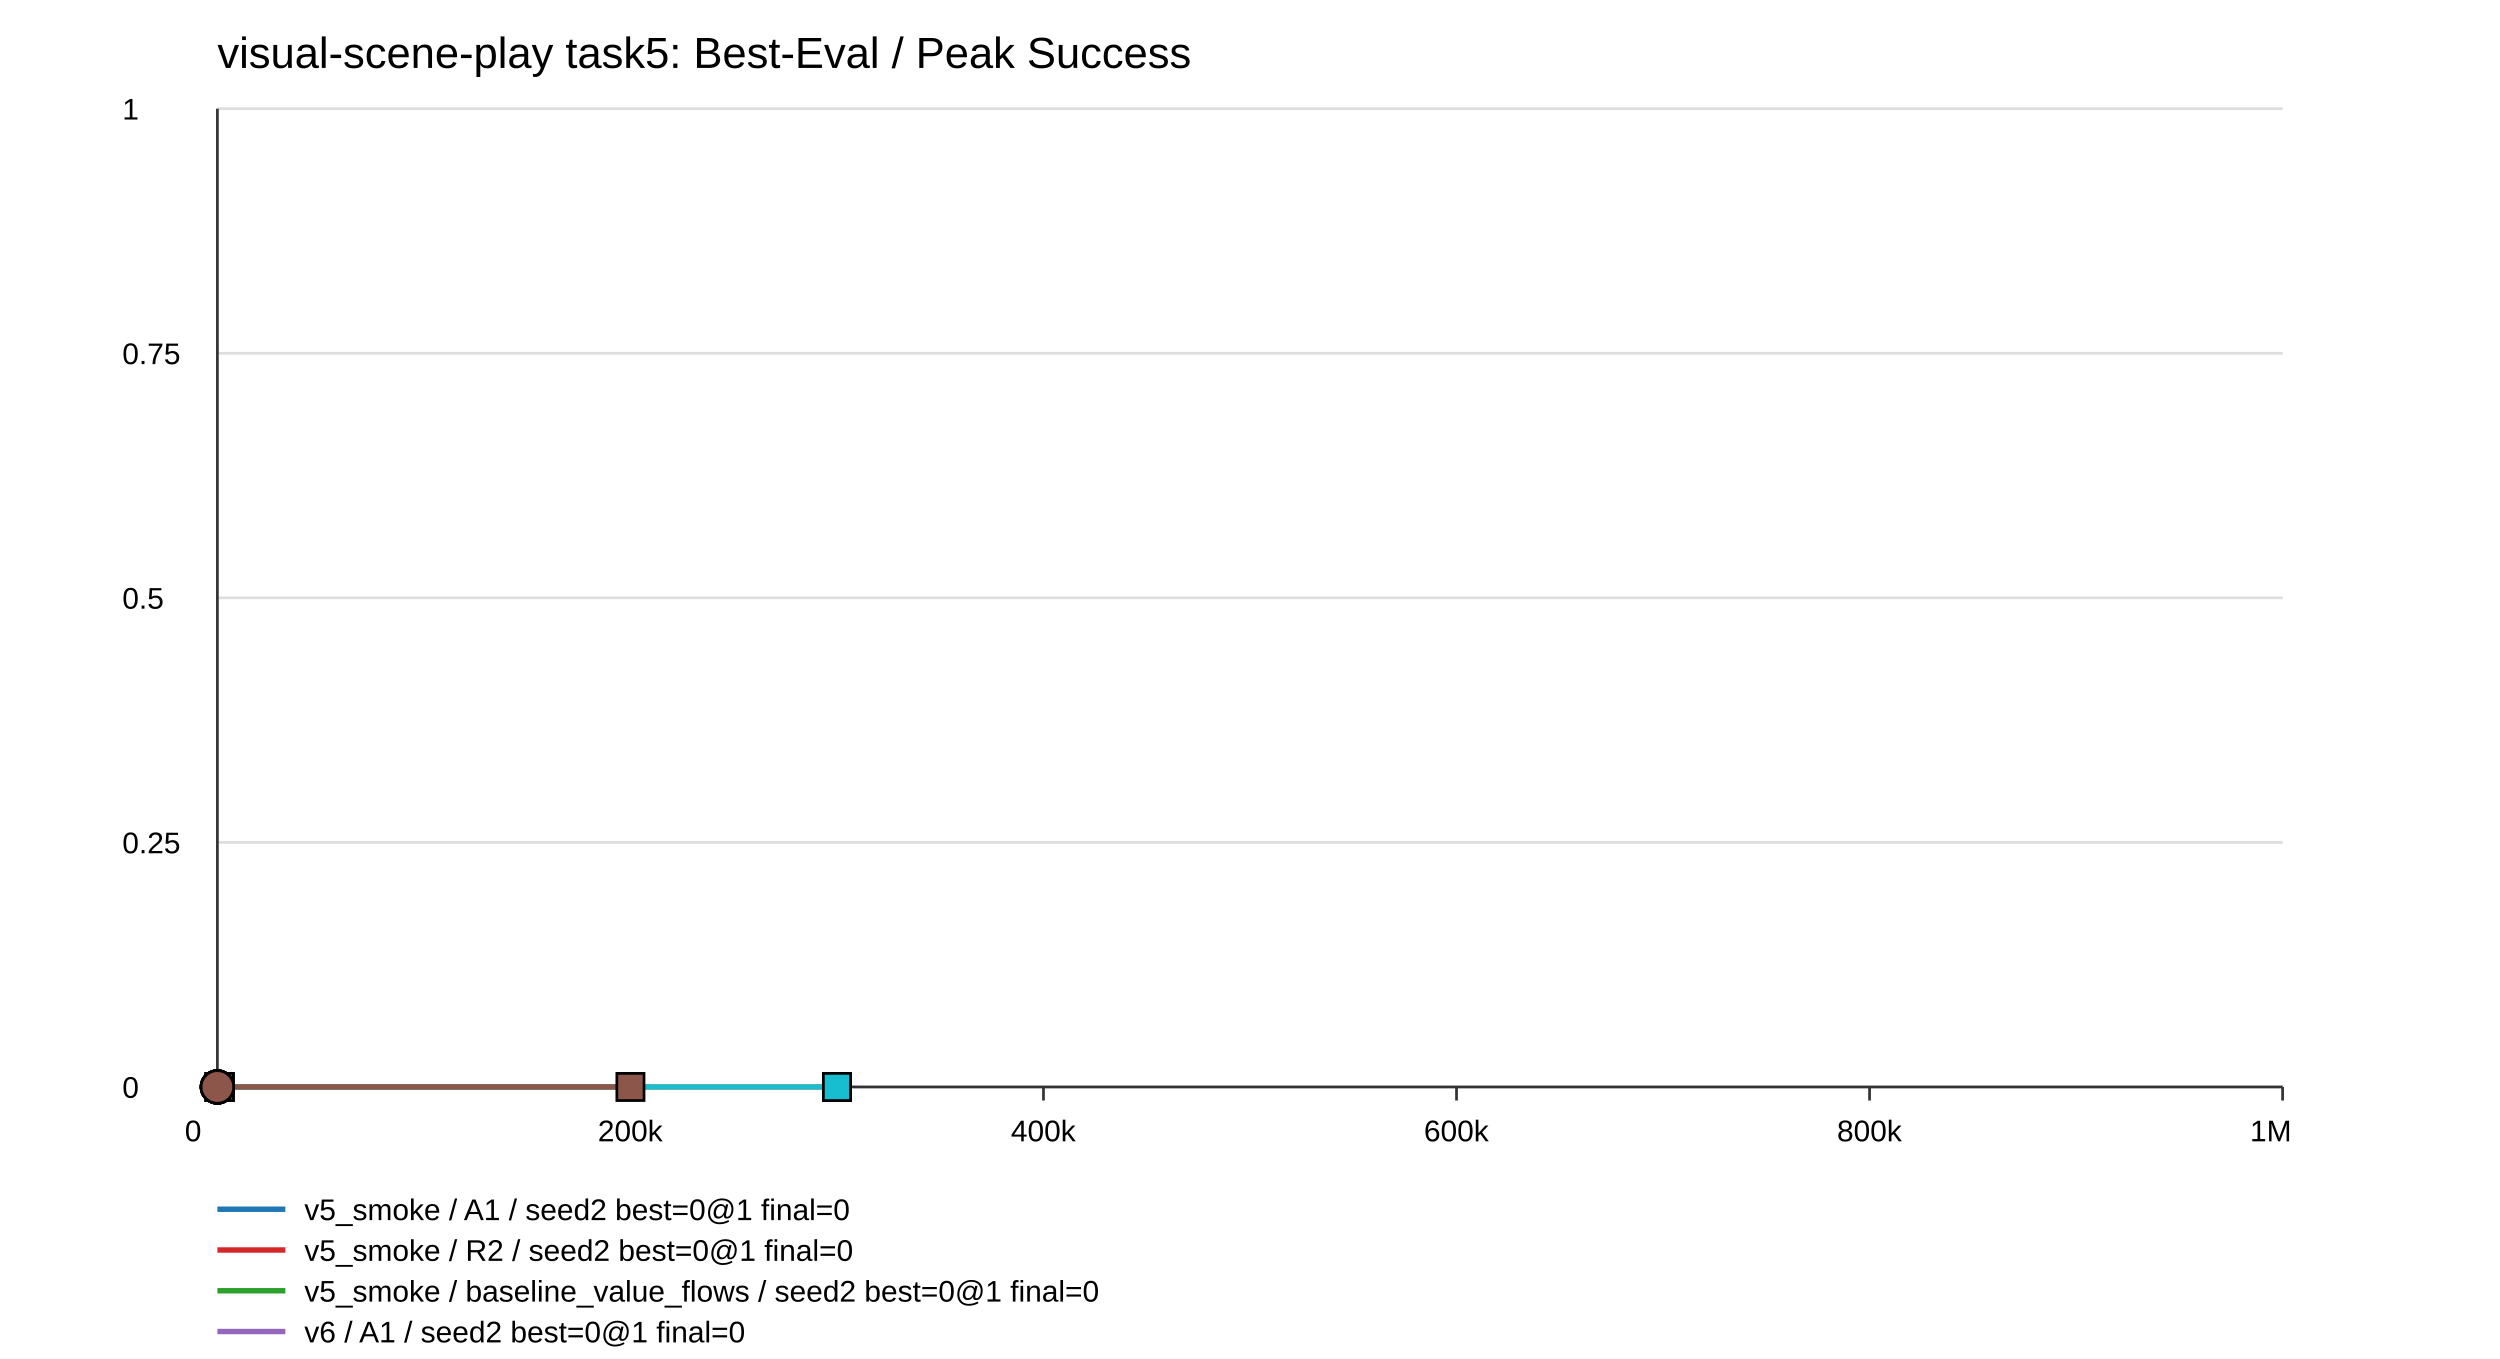
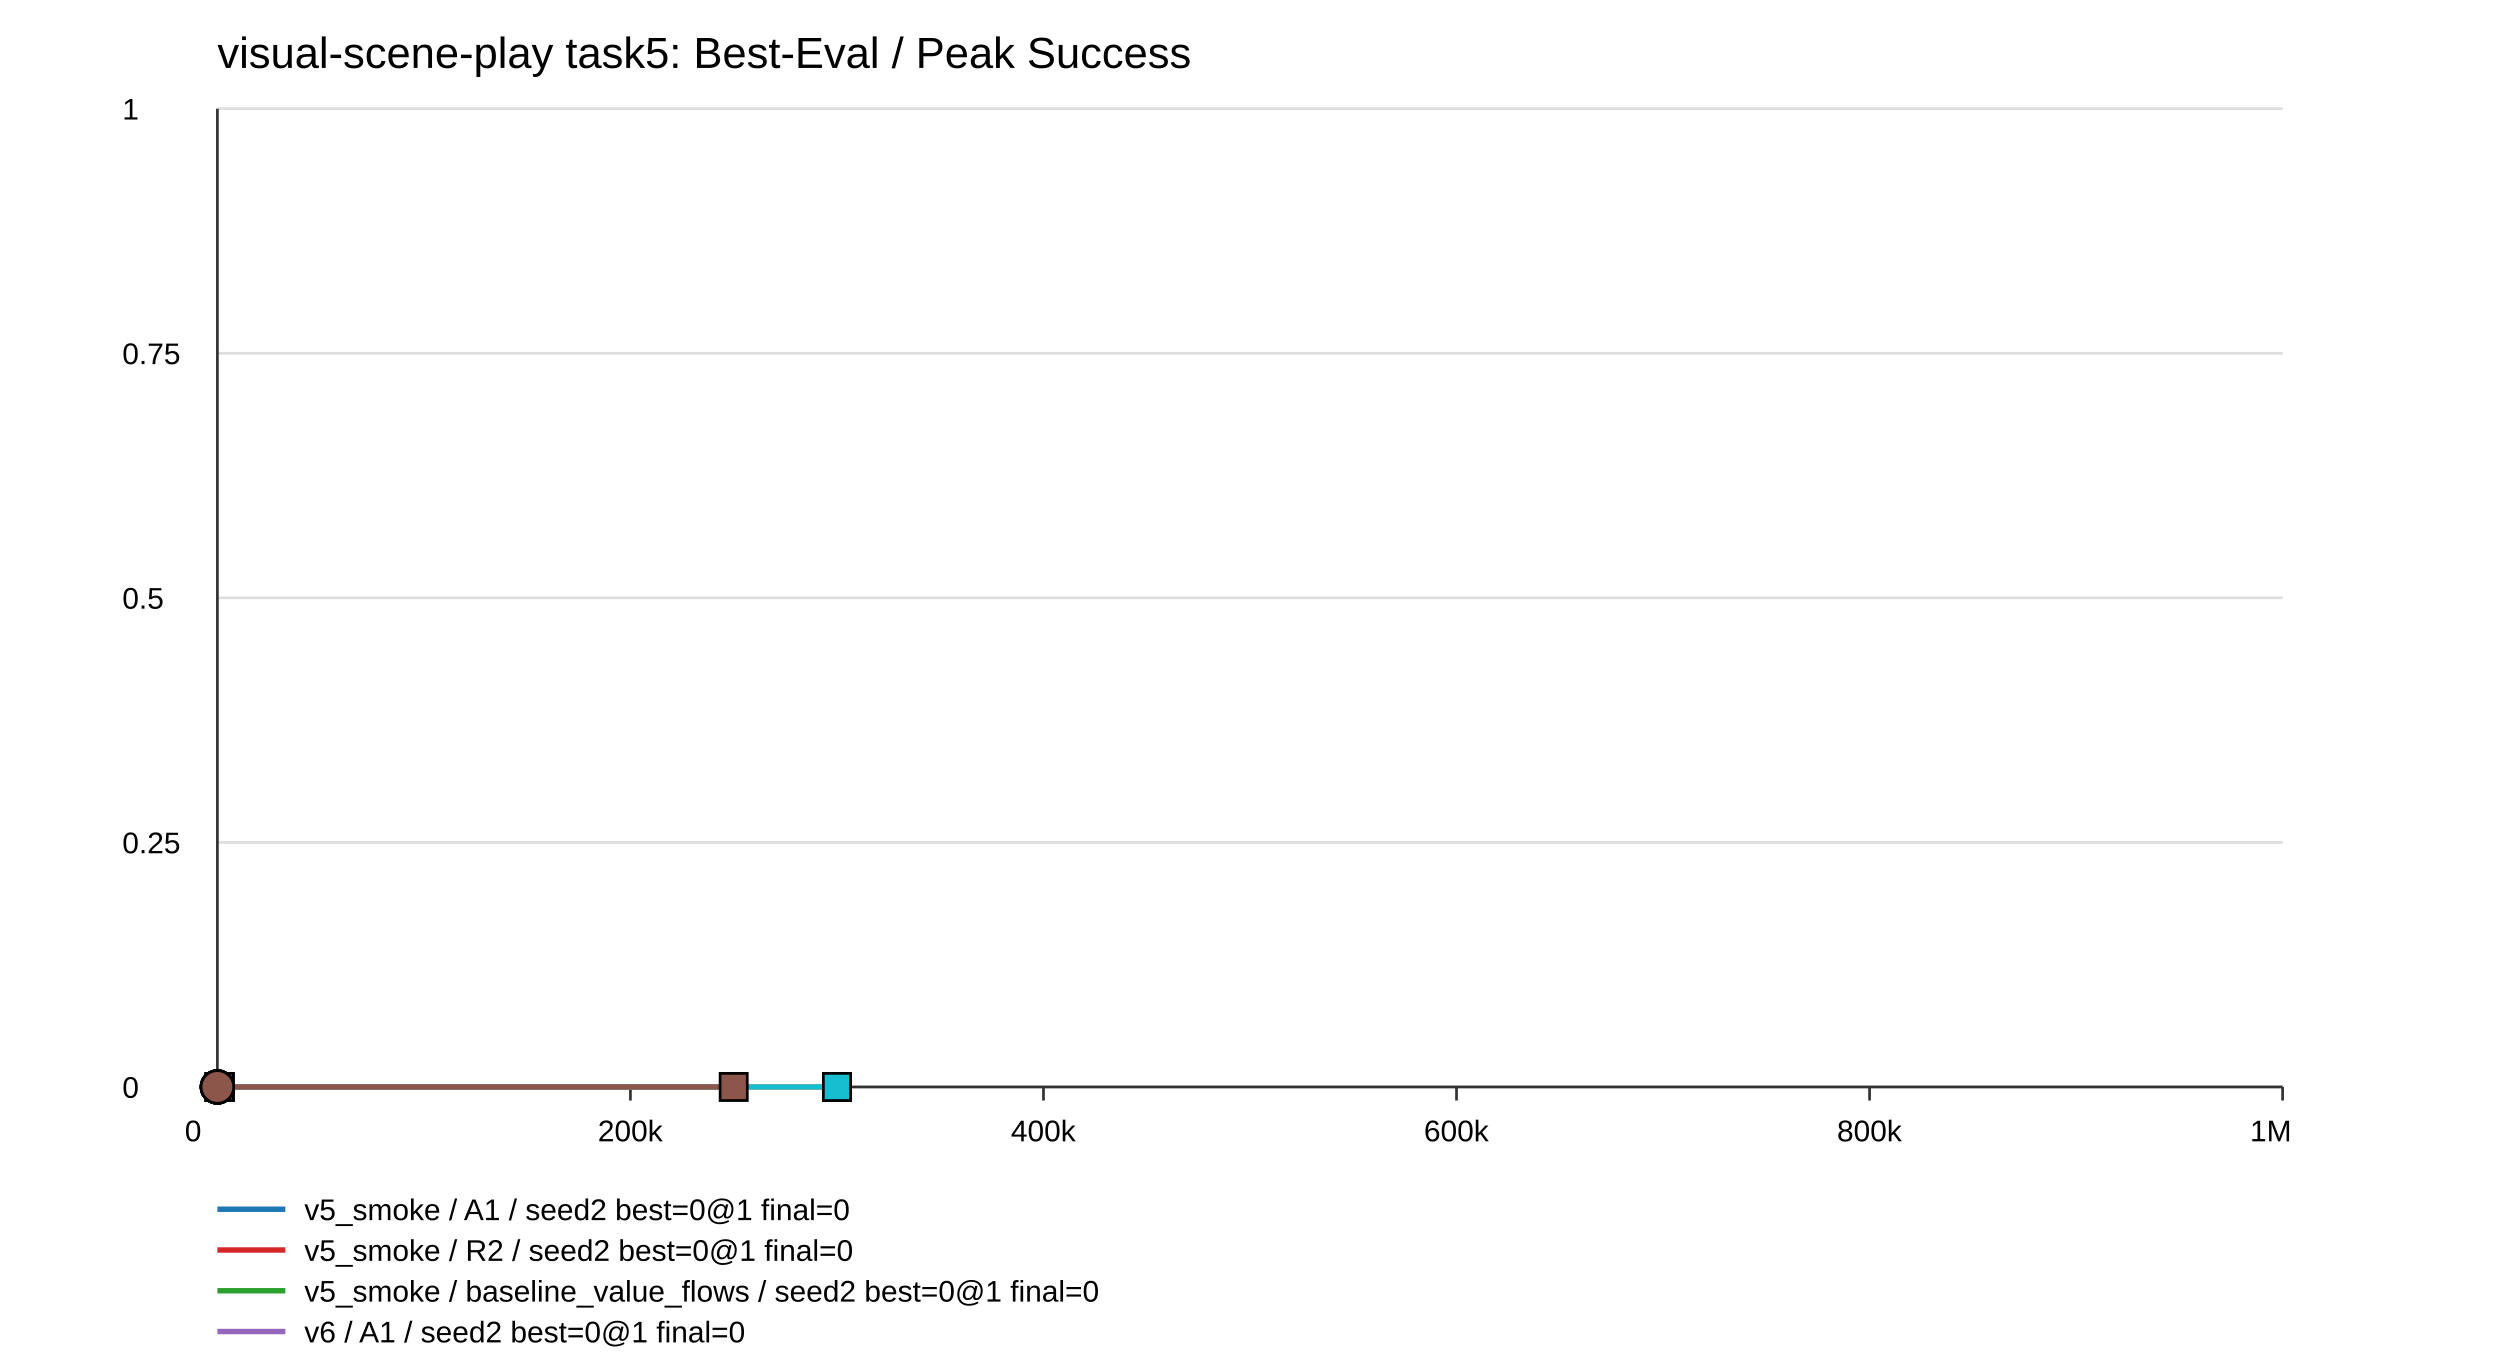
<svg xmlns="http://www.w3.org/2000/svg" width="920" height="500" viewBox="0 0 920 500">
  <rect width="100%" height="100%" fill="white" />
  <text x="80" y="25" font-family="Arial" font-size="16">visual-scene-play task5: Best-Eval / Peak Success</text>
  <line x1="80" y1="400.0" x2="840" y2="400.0" stroke="#ddd" />
  <text x="45" y="404.0" font-family="Arial" font-size="11">0</text>
  <line x1="80" y1="310.0" x2="840" y2="310.0" stroke="#ddd" />
  <text x="45" y="314.0" font-family="Arial" font-size="11">0.25</text>
  <line x1="80" y1="220.0" x2="840" y2="220.0" stroke="#ddd" />
  <text x="45" y="224.0" font-family="Arial" font-size="11">0.5</text>
  <line x1="80" y1="130.0" x2="840" y2="130.0" stroke="#ddd" />
  <text x="45" y="134.0" font-family="Arial" font-size="11">0.75</text>
  <line x1="80" y1="40.0" x2="840" y2="40.0" stroke="#ddd" />
  <text x="45" y="44.0" font-family="Arial" font-size="11">1</text>
  <line x1="80" y1="400" x2="840" y2="400" stroke="#333" />
  <line x1="80" y1="40" x2="80" y2="400" stroke="#333" />
  <line x1="80.0" y1="400" x2="80.0" y2="405" stroke="#333" />
  <text x="68.0" y="420" font-family="Arial" font-size="11">0</text>
  <line x1="232.0" y1="400" x2="232.0" y2="405" stroke="#333" />
  <text x="220.0" y="420" font-family="Arial" font-size="11">200k</text>
  <line x1="384.0" y1="400" x2="384.0" y2="405" stroke="#333" />
  <text x="372.0" y="420" font-family="Arial" font-size="11">400k</text>
  <line x1="536.0" y1="400" x2="536.0" y2="405" stroke="#333" />
  <text x="524.0" y="420" font-family="Arial" font-size="11">600k</text>
  <line x1="688.0" y1="400" x2="688.0" y2="405" stroke="#333" />
  <text x="676.0" y="420" font-family="Arial" font-size="11">800k</text>
  <line x1="840.0" y1="400" x2="840.0" y2="405" stroke="#333" />
  <text x="828.0" y="420" font-family="Arial" font-size="11">1M</text>
  <polyline points="80.0,400.0 80.8,400.0" fill="none" stroke="#1f77b4" stroke-width="2" />
  <circle cx="80.0" cy="400.0" r="6" fill="#1f77b4" stroke="black" />
  <rect x="75.8" y="395.0" width="10" height="10" fill="#1f77b4" stroke="black" />
  <line x1="80" y1="445" x2="105" y2="445" stroke="#1f77b4" stroke-width="2" />
  <text x="112" y="449" font-family="Arial" font-size="11">v5_smoke / A1 / seed2 best=0@1 final=0</text>
  <polyline points="80.0,400.0 80.8,400.0" fill="none" stroke="#d62728" stroke-width="2" />
  <circle cx="80.0" cy="400.0" r="6" fill="#d62728" stroke="black" />
  <rect x="75.8" y="395.0" width="10" height="10" fill="#d62728" stroke="black" />
  <line x1="80" y1="460" x2="105" y2="460" stroke="#d62728" stroke-width="2" />
  <text x="112" y="464" font-family="Arial" font-size="11">v5_smoke / R2 / seed2 best=0@1 final=0</text>
  <polyline points="80.0,400.0 80.8,400.0" fill="none" stroke="#2ca02c" stroke-width="2" />
  <circle cx="80.0" cy="400.0" r="6" fill="#2ca02c" stroke="black" />
  <rect x="75.8" y="395.0" width="10" height="10" fill="#2ca02c" stroke="black" />
  <line x1="80" y1="475" x2="105" y2="475" stroke="#2ca02c" stroke-width="2" />
  <text x="112" y="479" font-family="Arial" font-size="11">v5_smoke / baseline_value_flows / seed2 best=0@1 final=0</text>
  <polyline points="80.0,400.0 80.8,400.0" fill="none" stroke="#9467bd" stroke-width="2" />
  <circle cx="80.0" cy="400.0" r="6" fill="#9467bd" stroke="black" />
  <rect x="75.8" y="395.0" width="10" height="10" fill="#9467bd" stroke="black" />
  <line x1="80" y1="490" x2="105" y2="490" stroke="#9467bd" stroke-width="2" />
  <text x="112" y="494" font-family="Arial" font-size="11">v6 / A1 / seed2 best=0@1 final=0</text>
  <polyline points="80.0,400.0 118.0,400.0 156.0,400.0 194.0,400.0 232.0,400.0 270.0,400.0 308.0,400.0" fill="none" stroke="#ff7f0e" stroke-width="2" />
  <circle cx="80.0" cy="400.0" r="6" fill="#ff7f0e" stroke="black" />
  <rect x="303.0" y="395.0" width="10" height="10" fill="#ff7f0e" stroke="black" />
  <line x1="80" y1="505" x2="105" y2="505" stroke="#ff7f0e" stroke-width="2" />
  <text x="112" y="509" font-family="Arial" font-size="11">v6 / A1 / seed2 best=0@1 final=0</text>
  <polyline points="80.0,400.0 118.0,400.0 156.0,400.0 194.0,400.0 232.0,400.0 270.0,400.0 308.0,400.0" fill="none" stroke="#17becf" stroke-width="2" />
  <circle cx="80.0" cy="400.0" r="6" fill="#17becf" stroke="black" />
  <rect x="303.0" y="395.0" width="10" height="10" fill="#17becf" stroke="black" />
  <line x1="80" y1="520" x2="105" y2="520" stroke="#17becf" stroke-width="2" />
  <text x="112" y="524" font-family="Arial" font-size="11">v6 / R2 / seed2 best=0@1 final=0</text>
-   <polyline points="80.0,400.0 118.0,400.0 156.0,400.0 194.0,400.0 232.0,400.0" fill="none" stroke="#8c564b" stroke-width="2" />
+   <polyline points="80.0,400.0 118.0,400.0 156.0,400.0 194.0,400.0 232.0,400.0 270.0,400.0" fill="none" stroke="#8c564b" stroke-width="2" />
  <circle cx="80.0" cy="400.0" r="6" fill="#8c564b" stroke="black" />
-   <rect x="227.0" y="395.0" width="10" height="10" fill="#8c564b" stroke="black" />
+   <rect x="265.0" y="395.0" width="10" height="10" fill="#8c564b" stroke="black" />
  <line x1="80" y1="535" x2="105" y2="535" stroke="#8c564b" stroke-width="2" />
  <text x="112" y="539" font-family="Arial" font-size="11">v8p1 / R2_stable_strong / seed2 best=0@1 final=0</text>
</svg>
